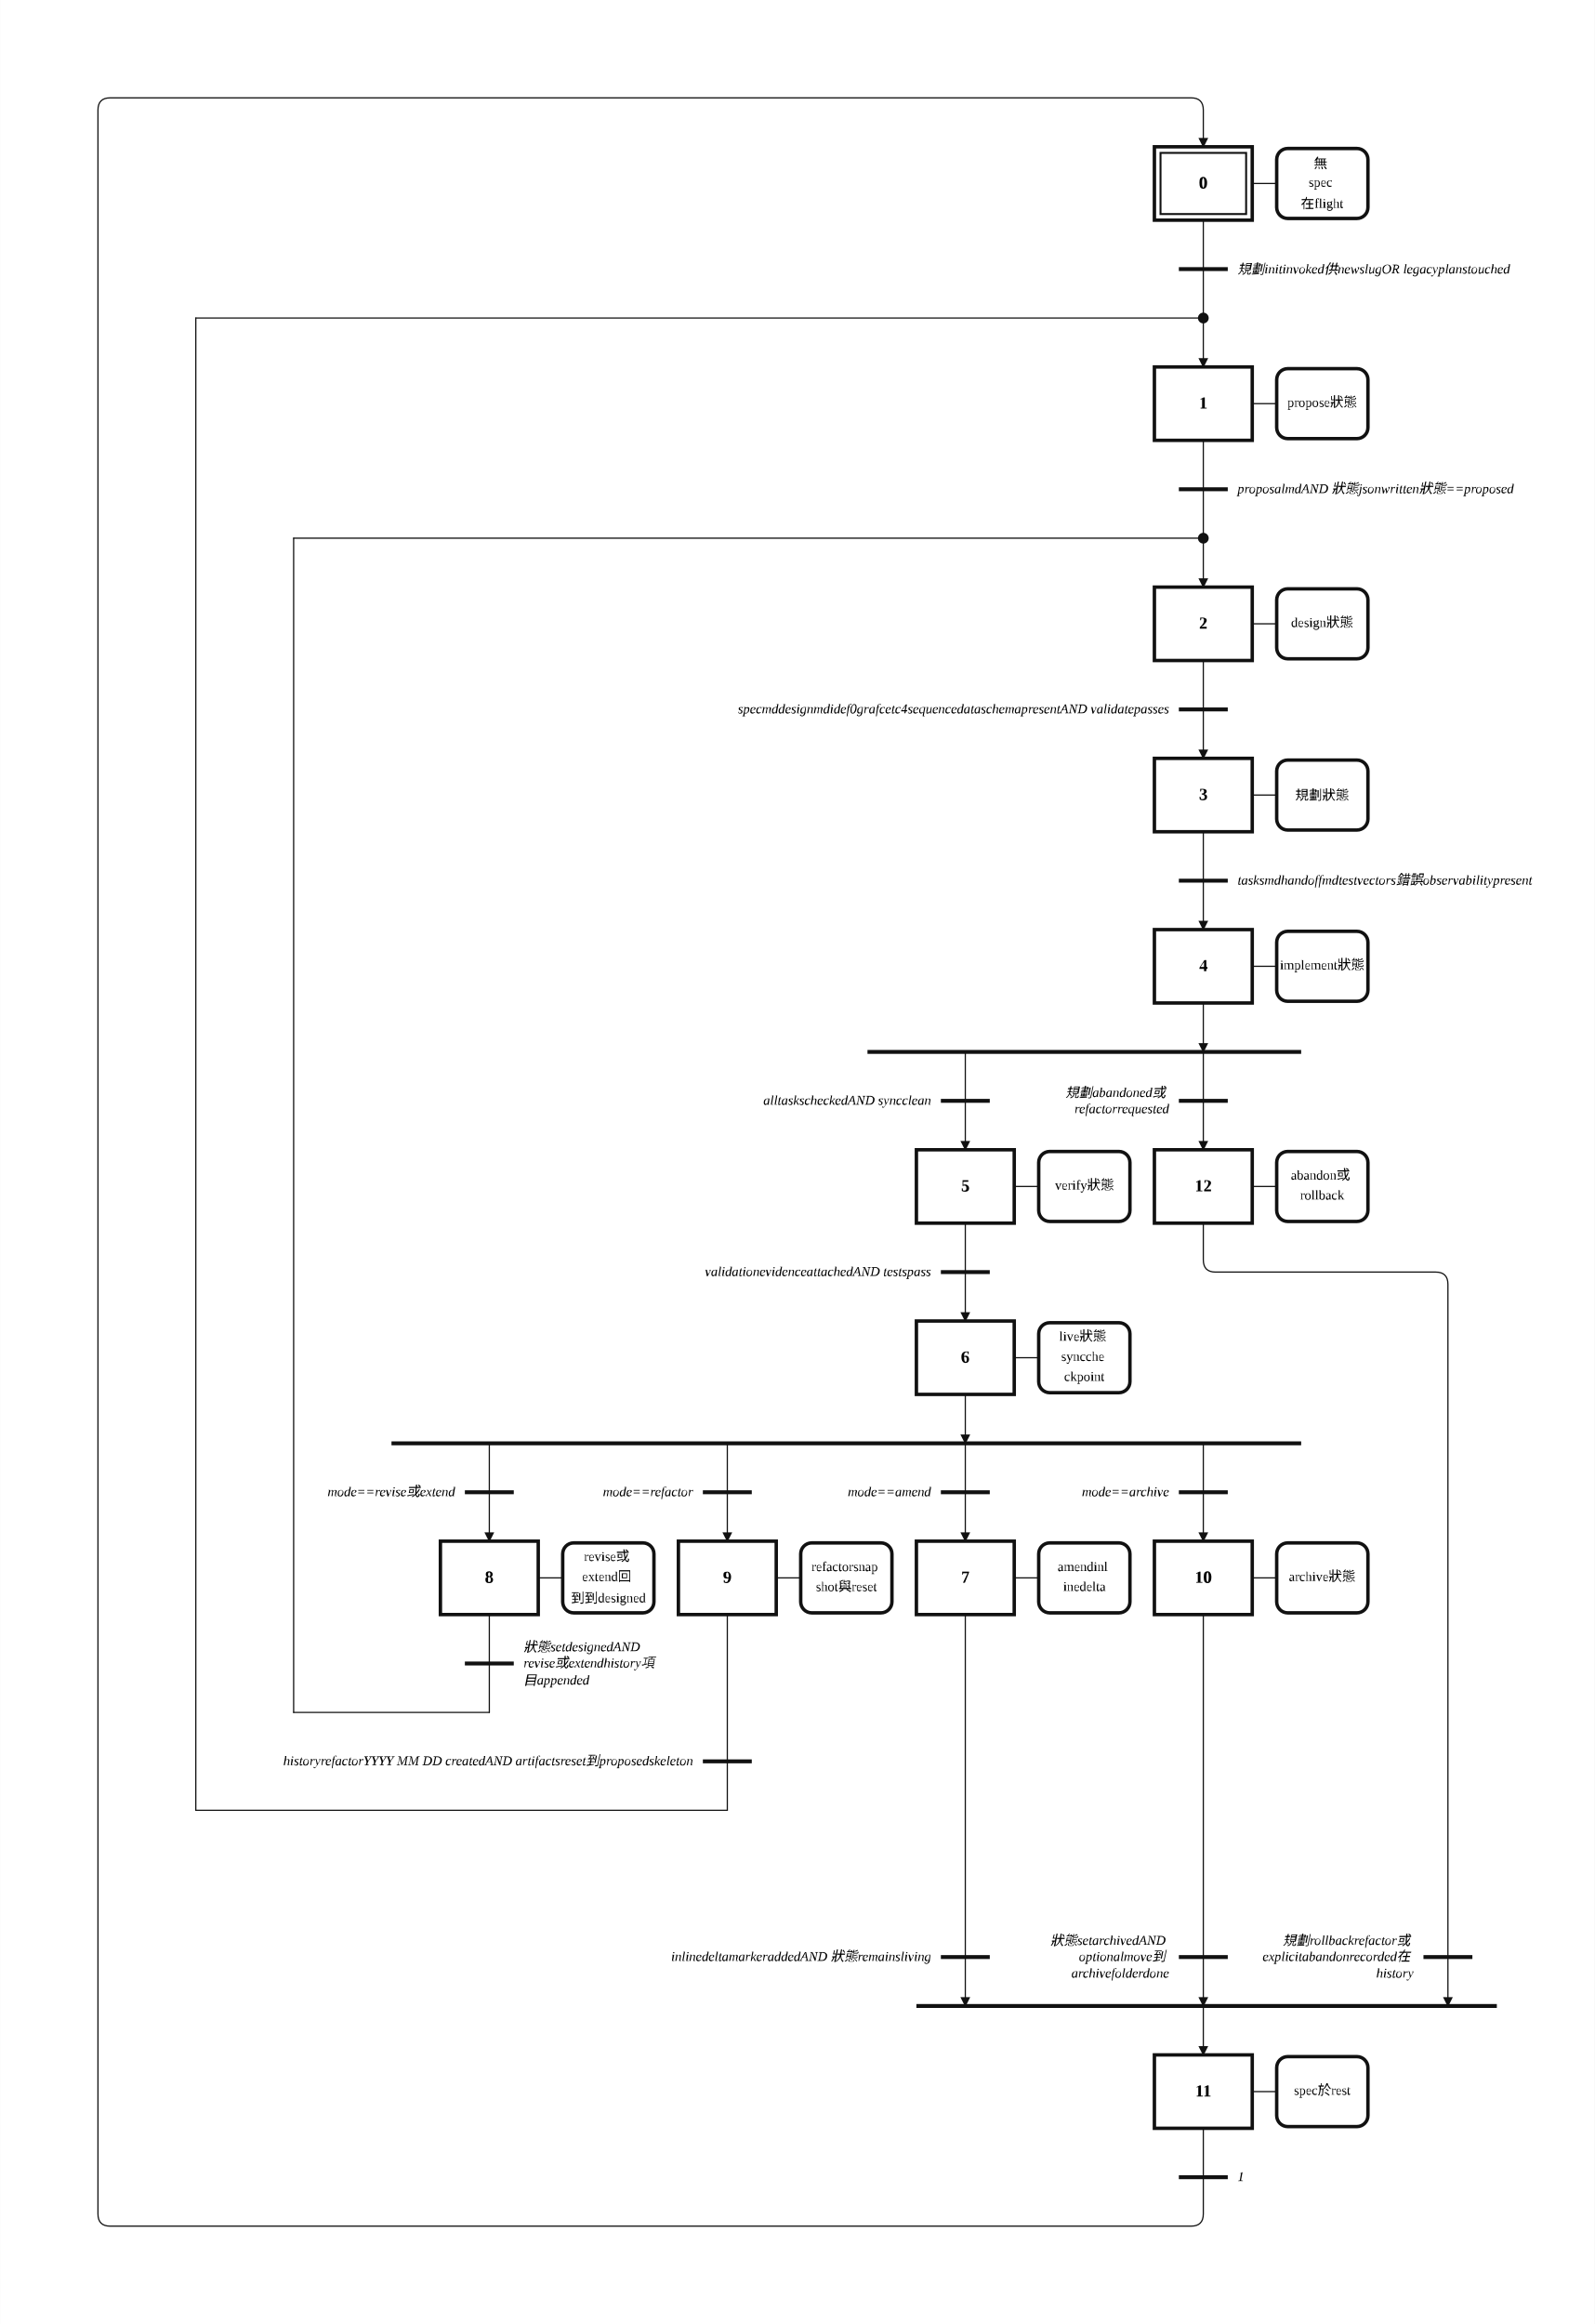
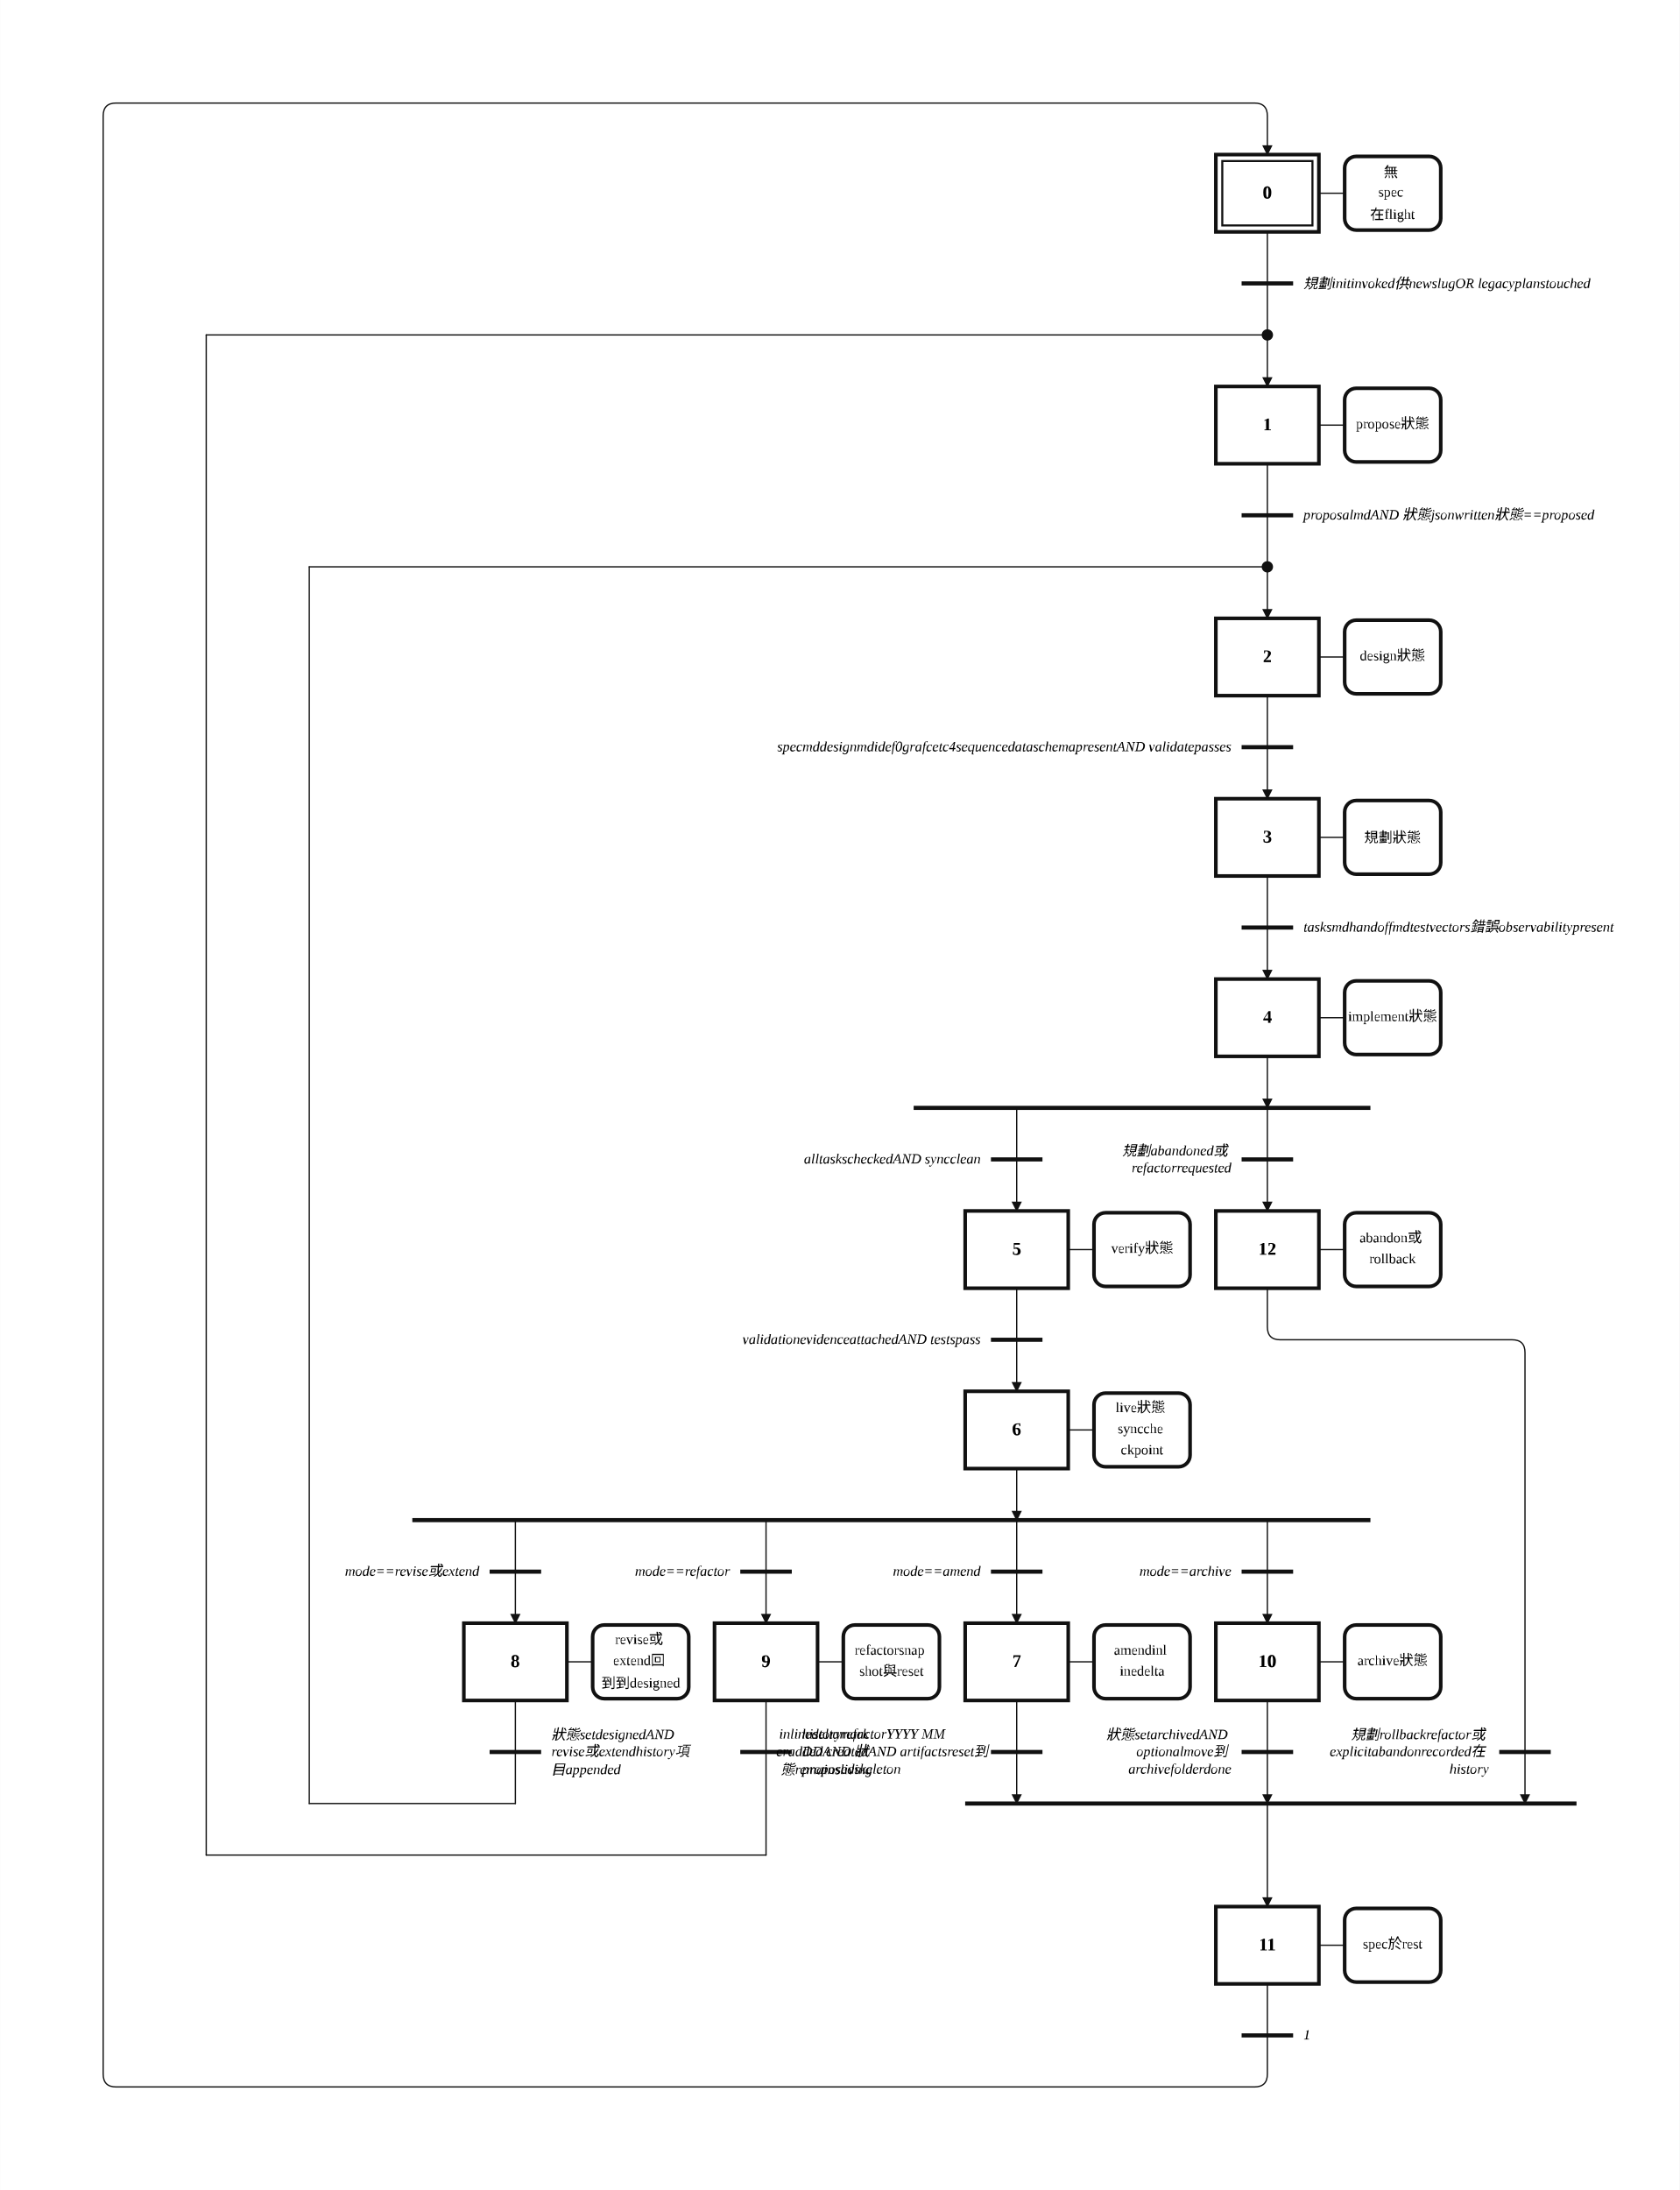
- <svg xmlns="http://www.w3.org/2000/svg" width="1304" height="1900" viewBox="-30.00 -2.00 65.19 95.00" role="img">
+ <svg xmlns="http://www.w3.org/2000/svg" width="1304" height="1700" viewBox="-30.00 -2.00 65.19 85.00" role="img">
  <style>
.step{fill:#fff;stroke:#111;stroke-width:.14}.step-inner{fill:none;stroke:#111;stroke-width:.08}
.action{fill:#fff;stroke:#111;stroke-width:.14}.gate{stroke:#111;stroke-width:.16}
.edge{fill:none;stroke:#111;stroke-width:.05;stroke-linecap:round;stroke-linejoin:round}.edge-arrow{marker-end:url(#arrow)}
.flyover-mask{stroke:#fff;stroke-width:.12;stroke-linecap:round}
.flyover{fill:none;stroke:#111;stroke-width:.05;stroke-linecap:round}
.junction{fill:#111;stroke:#111;stroke-width:0}.branch-junction{fill:#fff;stroke:#111;stroke-width:.08}
.assoc{stroke:#111;stroke-width:.05}.label{font:bold .7px 'Times New Roman', 'BiauKai', 'DFKai-SB', serif;text-anchor:middle;dominant-baseline:middle}
.action-label{font:.55px 'Times New Roman', 'BiauKai', 'DFKai-SB', serif;text-anchor:middle;dominant-baseline:middle}.gate-label{font:italic .55px 'Times New Roman', 'BiauKai', 'DFKai-SB', serif;text-anchor:start;dominant-baseline:middle}.gate-label-left{font:italic .55px 'Times New Roman', 'BiauKai', 'DFKai-SB', serif;text-anchor:end;dominant-baseline:middle}
</style>
  <defs>
    <marker id="arrow" markerWidth="0.4" markerHeight="0.4" refX="0.36" refY="0.2" orient="auto" markerUnits="userSpaceOnUse">
      <path d="M 0 0 L 0.4 0.2 L 0 0.4 z" fill="#111" />
    </marker>
  </defs>
-   <rect x="-30.00" y="-2.00" width="65.19" height="95.00" fill="white" />
+   <rect x="-30.00" y="-2.00" width="65.19" height="85.00" fill="white" />
  <path class="edge edge-arrow" d="M 19.19 9.00 L 19.19 13.00" />
  <path class="edge edge-arrow" d="M 19.19 18.00 L 19.19 22.00" />
  <path class="edge" d="M 19.19 7.00 L 19.19 9.00" />
  <path class="edge" d="M 19.19 16.00 L 19.19 18.00" />
  <path class="edge" d="M 19.19 25.00 L 19.19 27.00" />
  <path class="edge edge-arrow" d="M 19.19 27.00 L 19.19 29.00" />
  <path class="edge" d="M 19.19 32.00 L 19.19 34.00" />
  <path class="edge edge-arrow" d="M 19.19 34.00 L 19.19 36.00" />
  <path class="edge edge-arrow" d="M 19.19 39.00 L 19.19 41.00" />
  <path class="edge edge-arrow" d="M 9.46 41.00 L 9.46 45.00" />
  <path class="edge edge-arrow" d="M 19.19 41.00 L 19.19 45.00" />
  <path class="edge" d="M 9.46 48.00 L 9.46 50.00" />
  <path class="edge edge-arrow" d="M 9.46 50.00 L 9.46 52.00" />
  <path class="edge edge-arrow" d="M 9.46 55.00 L 9.46 57.00" />
  <path class="edge edge-arrow" d="M 9.46 57.00 L 9.46 61.00" />
  <path class="edge edge-arrow" d="M -10.00 57.00 L -10.00 61.00" />
  <path class="edge edge-arrow" d="M -0.27 57.00 L -0.27 61.00" />
  <path class="edge edge-arrow" d="M 19.19 57.00 L 19.19 61.00" />
-   <path class="edge edge-arrow" d="M 9.46 64.00 L 9.46 80.00" />
-   <path class="edge edge-arrow" d="M 19.19 80.00 L 19.19 82.00" />
+   <path class="edge edge-arrow" d="M 9.46 64.00 L 9.46 68.00" />
+   <path class="edge edge-arrow" d="M 19.19 68.00 L 19.19 72.00" />
  <path class="edge" d="M -10.00 64.00 L -10.00 66.00" />
  <path class="edge" d="M -10.00 66.00 L -10.00 68.00" />
  <path class="edge" d="M -10.00 68.00 L -18.00 68.00" />
  <path class="edge" d="M -18.00 68.00 L -18.00 20.00" />
  <path class="edge" d="M -18.00 20.00 L 19.19 20.00" />
-   <path class="edge" d="M -0.27 64.00 L -0.27 70.00" />
-   <path class="edge" d="M -0.27 70.00 L -0.27 72.00" />
-   <path class="edge" d="M -0.27 72.00 L -22.00 72.00" />
-   <path class="edge" d="M -22.00 72.00 L -22.00 11.00" />
+   <path class="edge" d="M -0.27 64.00 L -0.27 66.00" />
+   <path class="edge" d="M -0.27 66.00 L -0.27 70.00" />
+   <path class="edge" d="M -0.27 70.00 L -22.00 70.00" />
+   <path class="edge" d="M -22.00 70.00 L -22.00 11.00" />
  <path class="edge" d="M -22.00 11.00 L 19.19 11.00" />
-   <path class="edge edge-arrow" d="M 19.19 64.00 L 19.19 80.00" />
-   <path class="edge" d="M 19.19 85.00 L 19.19 87.00" />
-   <path class="edge edge-arrow" d="M 19.19 87.00 L 19.19 88.50 Q 19.19 89.00 18.69 89.00 L -25.50 89.00 Q -26.00 89.00 -26.00 88.50 L -26.00 2.50 Q -26.00 2.00 -25.50 2.00 L 18.69 2.00 Q 19.19 2.00 19.19 2.50 L 19.19 4.00" />
-   <path class="edge edge-arrow" d="M 19.19 48.00 L 19.19 49.50 Q 19.19 50.00 19.69 50.00 L 28.69 50.00 Q 29.19 50.00 29.19 50.50 L 29.19 80.00" />
+   <path class="edge edge-arrow" d="M 19.19 64.00 L 19.19 68.00" />
+   <path class="edge" d="M 19.19 75.00 L 19.19 77.00" />
+   <path class="edge edge-arrow" d="M 19.19 77.00 L 19.19 78.50 Q 19.19 79.00 18.69 79.00 L -25.50 79.00 Q -26.00 79.00 -26.00 78.50 L -26.00 2.50 Q -26.00 2.00 -25.50 2.00 L 18.69 2.00 Q 19.19 2.00 19.19 2.50 L 19.19 4.00" />
+   <path class="edge edge-arrow" d="M 19.19 48.00 L 19.19 49.50 Q 19.19 50.00 19.69 50.00 L 28.69 50.00 Q 29.19 50.00 29.19 50.50 L 29.19 68.00" />
  <rect class="step" x="17.19" y="4.00" width="4.00" height="3.00" />
  <rect class="step-inner" x="17.44" y="4.25" width="3.50" height="2.50" />
  <text class="label" x="19.19" y="5.50">0</text>
  <rect class="step" x="17.19" y="13.00" width="4.00" height="3.00" />
  <text class="label" x="19.19" y="14.50">1</text>
  <rect class="step" x="17.19" y="22.00" width="4.00" height="3.00" />
  <text class="label" x="19.19" y="23.50">2</text>
  <rect class="step" x="17.19" y="29.00" width="4.00" height="3.00" />
  <text class="label" x="19.19" y="30.50">3</text>
  <rect class="step" x="17.19" y="36.00" width="4.00" height="3.00" />
  <text class="label" x="19.19" y="37.50">4</text>
  <rect class="step" x="7.46" y="45.00" width="4.00" height="3.00" />
  <text class="label" x="9.46" y="46.50">5</text>
  <rect class="step" x="7.46" y="52.00" width="4.00" height="3.00" />
  <text class="label" x="9.46" y="53.50">6</text>
  <rect class="step" x="7.46" y="61.00" width="4.00" height="3.00" />
  <text class="label" x="9.46" y="62.50">7</text>
  <rect class="step" x="-12.00" y="61.00" width="4.00" height="3.00" />
  <text class="label" x="-10.00" y="62.50">8</text>
  <rect class="step" x="-2.27" y="61.00" width="4.00" height="3.00" />
  <text class="label" x="-0.27" y="62.50">9</text>
  <rect class="step" x="17.19" y="61.00" width="4.00" height="3.00" />
  <text class="label" x="19.19" y="62.50">10</text>
-   <rect class="step" x="17.19" y="82.00" width="4.00" height="3.00" />
-   <text class="label" x="19.19" y="83.50">11</text>
+   <rect class="step" x="17.19" y="72.00" width="4.00" height="3.00" />
+   <text class="label" x="19.19" y="73.50">11</text>
  <rect class="step" x="17.19" y="45.00" width="4.00" height="3.00" />
  <text class="label" x="19.19" y="46.50">12</text>
  <line class="assoc" x1="21.19" y1="5.50" x2="22.19" y2="5.50" />
  <rect class="action" x="22.19" y="4.07" width="3.73" height="2.86" rx="0.45" ry="0.45" />
  <text class="action-label" x="24.05" y="4.68">
    <tspan x="24.05" dy="0">無</tspan>
    <tspan x="24.05" dy="0.82">spec</tspan>
    <tspan x="24.05" dy="0.82">在flight</tspan>
  </text>
  <line class="assoc" x1="21.19" y1="14.50" x2="22.19" y2="14.50" />
  <rect class="action" x="22.19" y="13.07" width="3.73" height="2.86" rx="0.45" ry="0.45" />
  <text class="action-label" x="24.05" y="14.50">
    <tspan x="24.05" dy="0">propose狀態</tspan>
  </text>
  <line class="assoc" x1="21.19" y1="23.50" x2="22.19" y2="23.50" />
  <rect class="action" x="22.19" y="22.07" width="3.73" height="2.86" rx="0.45" ry="0.45" />
  <text class="action-label" x="24.05" y="23.50">
    <tspan x="24.05" dy="0">design狀態</tspan>
  </text>
  <line class="assoc" x1="21.19" y1="30.50" x2="22.19" y2="30.50" />
  <rect class="action" x="22.19" y="29.07" width="3.73" height="2.86" rx="0.45" ry="0.45" />
  <text class="action-label" x="24.05" y="30.50">
    <tspan x="24.05" dy="0">規劃狀態</tspan>
  </text>
  <line class="assoc" x1="21.19" y1="37.50" x2="22.19" y2="37.50" />
  <rect class="action" x="22.19" y="36.07" width="3.73" height="2.86" rx="0.45" ry="0.45" />
  <text class="action-label" x="24.05" y="37.50">
    <tspan x="24.05" dy="0">implement狀態</tspan>
  </text>
  <line class="assoc" x1="11.46" y1="46.50" x2="12.46" y2="46.50" />
  <rect class="action" x="12.46" y="45.07" width="3.73" height="2.86" rx="0.45" ry="0.45" />
  <text class="action-label" x="14.33" y="46.50">
    <tspan x="14.33" dy="0">verify狀態</tspan>
  </text>
  <line class="assoc" x1="11.46" y1="53.50" x2="12.46" y2="53.50" />
  <rect class="action" x="12.46" y="52.07" width="3.73" height="2.86" rx="0.45" ry="0.45" />
  <text class="action-label" x="14.33" y="52.68">
    <tspan x="14.33" dy="0">live狀態</tspan>
    <tspan x="14.33" dy="0.82">syncche</tspan>
    <tspan x="14.33" dy="0.82">ckpoint</tspan>
  </text>
  <line class="assoc" x1="11.46" y1="62.50" x2="12.46" y2="62.50" />
  <rect class="action" x="12.46" y="61.07" width="3.73" height="2.86" rx="0.45" ry="0.45" />
  <text class="action-label" x="14.33" y="62.09">
    <tspan x="14.33" dy="0">amendinl</tspan>
    <tspan x="14.33" dy="0.82">inedelta</tspan>
  </text>
  <line class="assoc" x1="-8.00" y1="62.50" x2="-7.00" y2="62.50" />
  <rect class="action" x="-7.00" y="61.07" width="3.73" height="2.86" rx="0.45" ry="0.45" />
  <text class="action-label" x="-5.13" y="61.68">
    <tspan x="-5.13" dy="0">revise或</tspan>
    <tspan x="-5.13" dy="0.82">extend回</tspan>
    <tspan x="-5.13" dy="0.82">到到designed</tspan>
  </text>
  <line class="assoc" x1="1.73" y1="62.50" x2="2.73" y2="62.50" />
  <rect class="action" x="2.73" y="61.07" width="3.73" height="2.86" rx="0.45" ry="0.45" />
  <text class="action-label" x="4.60" y="62.09">
    <tspan x="4.60" dy="0">refactorsnap</tspan>
    <tspan x="4.60" dy="0.82">shot與reset</tspan>
  </text>
  <line class="assoc" x1="21.19" y1="62.50" x2="22.19" y2="62.50" />
  <rect class="action" x="22.19" y="61.07" width="3.73" height="2.86" rx="0.45" ry="0.45" />
  <text class="action-label" x="24.05" y="62.50">
    <tspan x="24.05" dy="0">archive狀態</tspan>
  </text>
-   <line class="assoc" x1="21.19" y1="83.50" x2="22.19" y2="83.50" />
-   <rect class="action" x="22.19" y="82.07" width="3.73" height="2.86" rx="0.45" ry="0.45" />
-   <text class="action-label" x="24.05" y="83.50">
+   <line class="assoc" x1="21.19" y1="73.50" x2="22.19" y2="73.50" />
+   <rect class="action" x="22.19" y="72.07" width="3.73" height="2.86" rx="0.45" ry="0.45" />
+   <text class="action-label" x="24.05" y="73.50">
    <tspan x="24.05" dy="0">spec於rest</tspan>
  </text>
  <line class="assoc" x1="21.19" y1="46.50" x2="22.19" y2="46.50" />
  <rect class="action" x="22.19" y="45.07" width="3.73" height="2.86" rx="0.45" ry="0.45" />
  <text class="action-label" x="24.05" y="46.09">
    <tspan x="24.05" dy="0">abandon或</tspan>
    <tspan x="24.05" dy="0.82">rollback</tspan>
  </text>
  <line class="gate" x1="18.19" y1="9.00" x2="20.19" y2="9.00" />
  <text class="gate-label" x="20.59" y="9.00">
    <tspan x="20.59" dy="0">規劃initinvoked供newslugOR legacyplanstouched</tspan>
  </text>
  <line class="gate" x1="18.19" y1="18.00" x2="20.19" y2="18.00" />
  <text class="gate-label" x="20.59" y="18.00">
    <tspan x="20.59" dy="0">proposalmdAND 狀態jsonwritten狀態==proposed</tspan>
  </text>
  <line class="gate" x1="18.19" y1="27.00" x2="20.19" y2="27.00" />
  <text class="gate-label-left" x="17.79" y="27.00">
    <tspan x="17.79" dy="0">specmddesignmdidef0grafcetc4sequencedataschemapresentAND validatepasses</tspan>
  </text>
  <line class="gate" x1="18.19" y1="34.00" x2="20.19" y2="34.00" />
  <text class="gate-label" x="20.59" y="34.00">
    <tspan x="20.59" dy="0">tasksmdhandoffmdtestvectors錯誤observabilitypresent</tspan>
  </text>
  <line class="gate" x1="5.46" y1="41.00" x2="23.19" y2="41.00" />
  <line class="gate" x1="8.46" y1="50.00" x2="10.46" y2="50.00" />
  <text class="gate-label-left" x="8.06" y="50.00">
    <tspan x="8.06" dy="0">validationevidenceattachedAND testspass</tspan>
  </text>
  <line class="gate" x1="-14.00" y1="57.00" x2="23.19" y2="57.00" />
-   <line class="gate" x1="7.46" y1="80.00" x2="31.19" y2="80.00" />
+   <line class="gate" x1="7.46" y1="68.00" x2="31.19" y2="68.00" />
  <line class="gate" x1="-11.00" y1="66.00" x2="-9.00" y2="66.00" />
  <text class="gate-label" x="-8.60" y="65.32">
    <tspan x="-8.60" dy="0">狀態setdesignedAND</tspan>
    <tspan x="-8.60" dy="0.68">revise或extendhistory項</tspan>
    <tspan x="-8.60" dy="0.68">目appended</tspan>
  </text>
-   <line class="gate" x1="-1.27" y1="70.00" x2="0.73" y2="70.00" />
-   <text class="gate-label-left" x="-1.67" y="70.00">
-     <tspan x="-1.67" dy="0">historyrefactorYYYY MM DD createdAND artifactsreset到proposedskeleton</tspan>
-   </text>
-   <line class="gate" x1="18.19" y1="87.00" x2="20.19" y2="87.00" />
-   <text class="gate-label" x="20.59" y="87.00">
+   <line class="gate" x1="-1.27" y1="66.00" x2="0.73" y2="66.00" />
+   <text class="gate-label" x="1.13" y="65.32">
+     <tspan x="1.13" dy="0">historyrefactorYYYY MM</tspan>
+     <tspan x="1.13" dy="0.68">DD createdAND artifactsreset到</tspan>
+     <tspan x="1.13" dy="0.68">proposedskeleton</tspan>
+   </text>
+   <line class="gate" x1="18.19" y1="77.00" x2="20.19" y2="77.00" />
+   <text class="gate-label" x="20.59" y="77.00">
    <tspan x="20.59" dy="0">1</tspan>
  </text>
  <line class="gate" x1="8.46" y1="43.00" x2="10.46" y2="43.00" />
  <text class="gate-label-left" x="8.06" y="43.00">
    <tspan x="8.06" dy="0">alltaskscheckedAND syncclean</tspan>
  </text>
  <line class="gate" x1="18.19" y1="43.00" x2="20.19" y2="43.00" />
  <text class="gate-label-left" x="17.79" y="42.66">
    <tspan x="17.79" dy="0">規劃abandoned或</tspan>
    <tspan x="17.79" dy="0.68">refactorrequested</tspan>
  </text>
  <line class="gate" x1="8.46" y1="59.00" x2="10.46" y2="59.00" />
  <text class="gate-label-left" x="8.06" y="59.00">
    <tspan x="8.06" dy="0">mode==amend</tspan>
  </text>
  <line class="gate" x1="-11.00" y1="59.00" x2="-9.00" y2="59.00" />
  <text class="gate-label-left" x="-11.40" y="59.00">
    <tspan x="-11.40" dy="0">mode==revise或extend</tspan>
  </text>
  <line class="gate" x1="-1.27" y1="59.00" x2="0.73" y2="59.00" />
  <text class="gate-label-left" x="-1.67" y="59.00">
    <tspan x="-1.67" dy="0">mode==refactor</tspan>
  </text>
  <line class="gate" x1="18.19" y1="59.00" x2="20.19" y2="59.00" />
  <text class="gate-label-left" x="17.79" y="59.00">
    <tspan x="17.79" dy="0">mode==archive</tspan>
  </text>
-   <line class="gate" x1="8.46" y1="78.00" x2="10.46" y2="78.00" />
-   <text class="gate-label-left" x="8.06" y="78.00">
-     <tspan x="8.06" dy="0">inlinedeltamarkeraddedAND 狀態remainsliving</tspan>
-   </text>
-   <line class="gate" x1="18.19" y1="78.00" x2="20.19" y2="78.00" />
-   <text class="gate-label-left" x="17.79" y="77.32">
+   <line class="gate" x1="8.46" y1="66.00" x2="10.46" y2="66.00" />
+   <text class="gate-label-left" x="3.86" y="65.32">
+     <tspan x="3.86" dy="0">inlinedeltamark</tspan>
+     <tspan x="3.86" dy="0.68">eraddedAND 狀</tspan>
+     <tspan x="3.86" dy="0.68">態remainsliving</tspan>
+   </text>
+   <line class="gate" x1="18.19" y1="66.00" x2="20.19" y2="66.00" />
+   <text class="gate-label-left" x="17.79" y="65.32">
    <tspan x="17.79" dy="0">狀態setarchivedAND</tspan>
    <tspan x="17.79" dy="0.68">optionalmove到</tspan>
    <tspan x="17.79" dy="0.68">archivefolderdone</tspan>
  </text>
-   <line class="gate" x1="28.19" y1="78.00" x2="30.19" y2="78.00" />
-   <text class="gate-label-left" x="27.79" y="77.32">
+   <line class="gate" x1="28.19" y1="66.00" x2="30.19" y2="66.00" />
+   <text class="gate-label-left" x="27.79" y="65.32">
    <tspan x="27.79" dy="0">規劃rollbackrefactor或</tspan>
    <tspan x="27.79" dy="0.68">explicitabandonrecorded在</tspan>
    <tspan x="27.79" dy="0.68">history</tspan>
  </text>
  <circle class="junction" cx="19.19" cy="11.00" r="0.22" />
  <circle class="junction" cx="19.19" cy="20.00" r="0.22" />
</svg>
